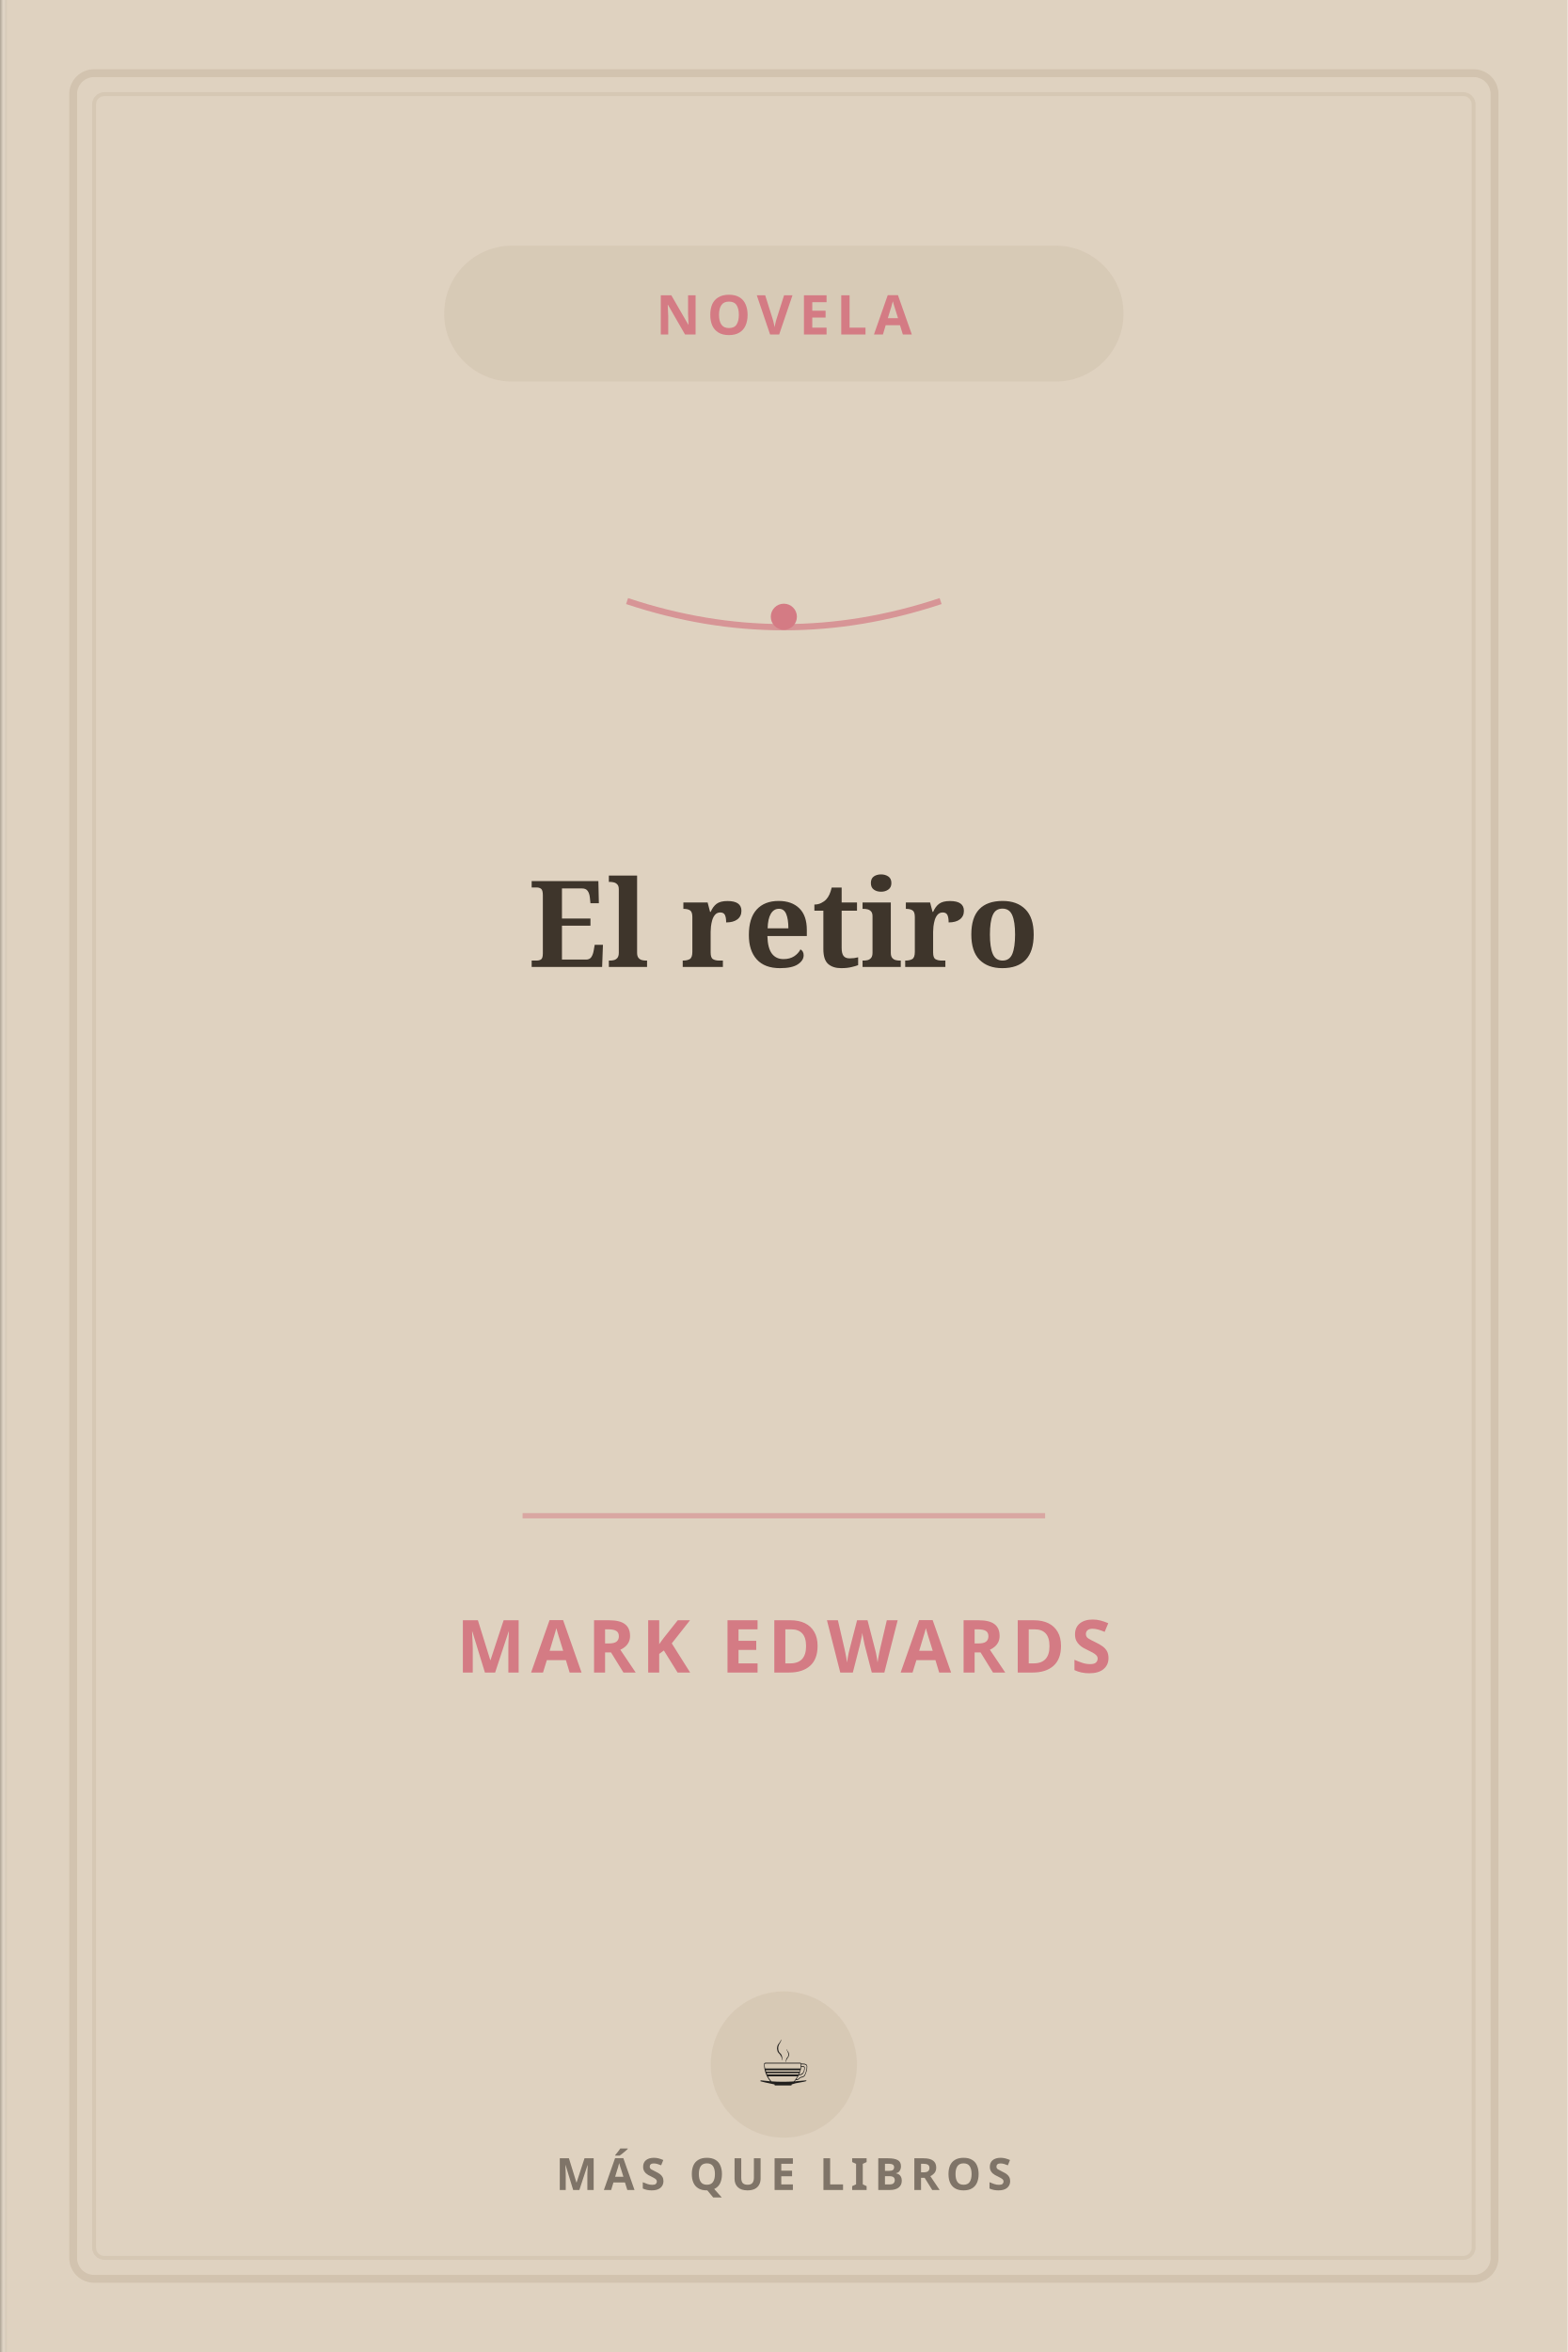
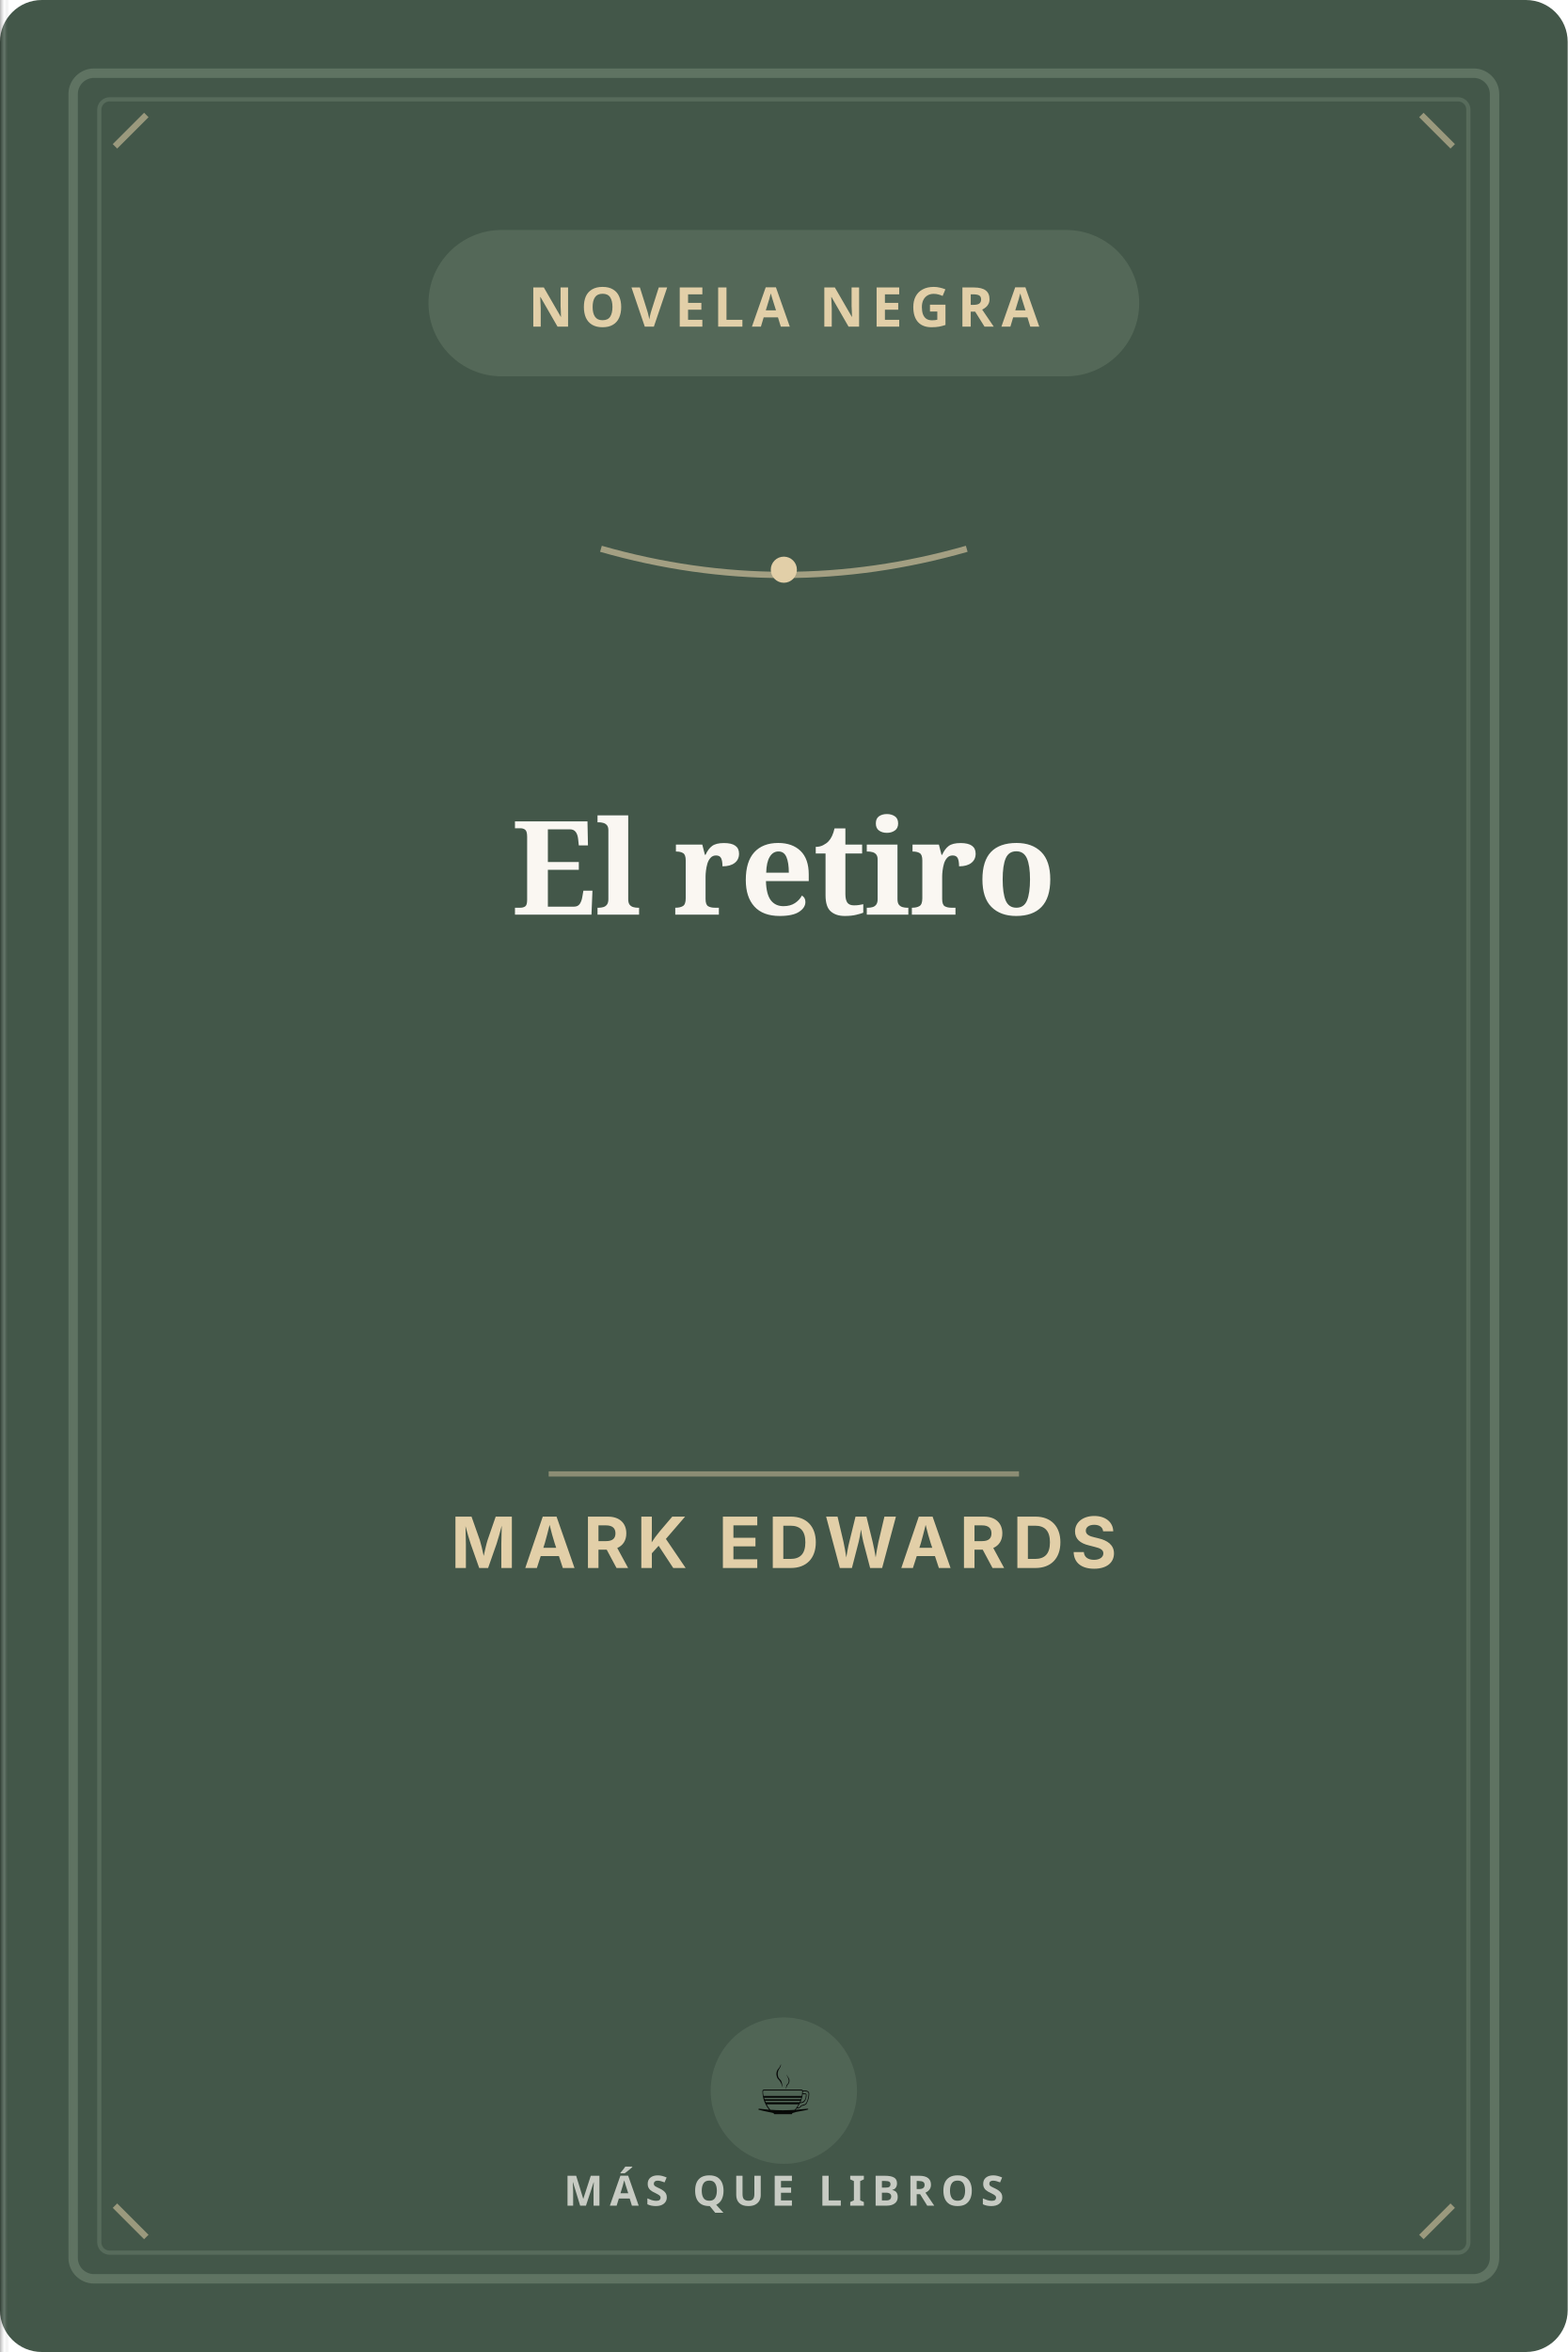
<svg xmlns="http://www.w3.org/2000/svg" viewBox="0 0 300 450" width="300" height="450">
  <defs>
    <linearGradient id="spineShade" x1="0" y1="0" x2="1" y2="0">
-       <stop offset="0%" stop-color="rgba(0,0,0,0.22)" />
-       <stop offset="3%" stop-color="rgba(255,255,255,0.15)" />
-       <stop offset="6%" stop-color="rgba(0,0,0,0)" />
+       <stop offset="0%" stop-color="rgba(0,0,0,0.28)" />
+       <stop offset="4%" stop-color="rgba(255,255,255,0.18)" />
+       <stop offset="8%" stop-color="rgba(0,0,0,0)" />
    </linearGradient>
-     <linearGradient id="bgGrad" x1="0" y1="0" x2="0" y2="1">
-       <stop offset="0%" stop-color="#DFD2C0" />
-       <stop offset="100%" stop-color="#DFD2C0" />
+     <linearGradient id="pageShimmer" x1="0" y1="0" x2="0" y2="1">
+       <stop offset="0%" stop-color="#435749" />
+       <stop offset="100%" stop-color="#435749" />
    </linearGradient>
  </defs>
-   <rect width="300" height="450" fill="url(#bgGrad)" />
-   <rect x="14" y="14" width="272" height="422" rx="4" fill="none" stroke="#C9B9A3" stroke-width="1.5" opacity="0.6" />
-   <rect x="18" y="18" width="264" height="414" rx="2" fill="none" stroke="#C9B9A3" stroke-width="0.75" opacity="0.4" />
-   <g transform="translate(150, 60)">
-     <rect x="-65" y="-13" width="130" height="26" rx="13" fill="#C9B9A3" opacity="0.35" />
-     <text x="0" y="4" font-family="'Nunito Sans', sans-serif" font-size="10.5" font-weight="800" letter-spacing="0.12em" fill="#D47B84" text-anchor="middle">NOVELA</text>
+   <rect width="300" height="450" rx="8" fill="url(#pageShimmer)" />
+   <rect x="14" y="14" width="272" height="422" rx="4" fill="none" stroke="#6E8270" stroke-width="1.8" opacity="0.65" />
+   <rect x="19" y="19" width="262" height="412" rx="2" fill="none" stroke="#6E8270" stroke-width="0.8" opacity="0.45" />
+   <path d="M22 28 L28 22 M278 28 L272 22 M22 422 L28 428 M278 422 L272 428" stroke="#E2CFA8" stroke-width="1.2" opacity="0.55" />
+   <g transform="translate(150, 58)">
+     <rect x="-68" y="-14" width="136" height="28" rx="14" fill="rgba(110, 130, 112, 0.4)" />
+     <text x="0" y="4.5" font-family="'Nunito Sans', sans-serif" font-size="10.5" font-weight="800" letter-spacing="0.14em" fill="#E2CFA8" text-anchor="middle">NOVELA NEGRA</text>
  </g>
-   <path d="M120 115 Q150 125 180 115" stroke="#D47B84" stroke-width="1.2" fill="none" opacity="0.7" />
-   <circle cx="150" cy="118" r="2.5" fill="#D47B84" />
+   <path d="M115 105 Q150 115 185 105" stroke="#E2CFA8" stroke-width="1.2" fill="none" opacity="0.6" />
+   <circle cx="150" cy="109" r="2.5" fill="#E2CFA8" />
  <g>
-     <text x="150" y="185" font-family="'Fraunces', Georgia, serif" font-size="23" font-weight="600" fill="#3E352B" text-anchor="middle">El retiro</text>
+     <text x="150" y="175" font-family="'Fraunces', Georgia, serif" font-size="25" font-weight="600" fill="#FAF7F2" text-anchor="middle" letter-spacing="-0.01em">El retiro</text>
  </g>
-   <line x1="100" y1="290" x2="200" y2="290" stroke="#D47B84" stroke-width="1" opacity="0.5" />
+   <line x1="105" y1="282" x2="195" y2="282" stroke="#E2CFA8" stroke-width="1" opacity="0.45" />
  <g>
-     <text x="150" y="320" font-family="'Nunito Sans', sans-serif" font-size="14" font-weight="700" letter-spacing="0.08em" fill="#D47B84" text-anchor="middle">MARK EDWARDS</text>
+     <text x="150" y="300" font-family="'Nunito Sans', -apple-system, sans-serif" font-size="13.5" font-weight="700" letter-spacing="0.1em" fill="#E2CFA8" text-anchor="middle">MARK EDWARDS</text>
  </g>
-   <g transform="translate(150, 395)" opacity="0.85">
-     <circle cx="0" cy="0" r="14" fill="#C9B9A3" opacity="0.4" />
-     <text x="0" y="4" font-size="12" text-anchor="middle">☕</text>
-     <text x="0" y="24" font-family="'Nunito Sans', sans-serif" font-size="8.5" font-weight="700" letter-spacing="0.14em" fill="#3E352B" opacity="0.7" text-anchor="middle">MÁS QUE LIBROS</text>
+   <g transform="translate(150, 400)" opacity="0.9">
+     <circle cx="0" cy="0" r="14" fill="#6E8270" opacity="0.35" />
+     <text x="0" y="4.5" font-size="13" text-anchor="middle">☕</text>
+     <text x="0" y="22" font-family="'Nunito Sans', sans-serif" font-size="8" font-weight="800" letter-spacing="0.16em" fill="#FAF7F2" opacity="0.8" text-anchor="middle">MÁS QUE LIBROS</text>
  </g>
-   <rect width="24" height="450" fill="url(#spineShade)" />
+   <rect width="22" height="450" fill="url(#spineShade)" />
</svg>
